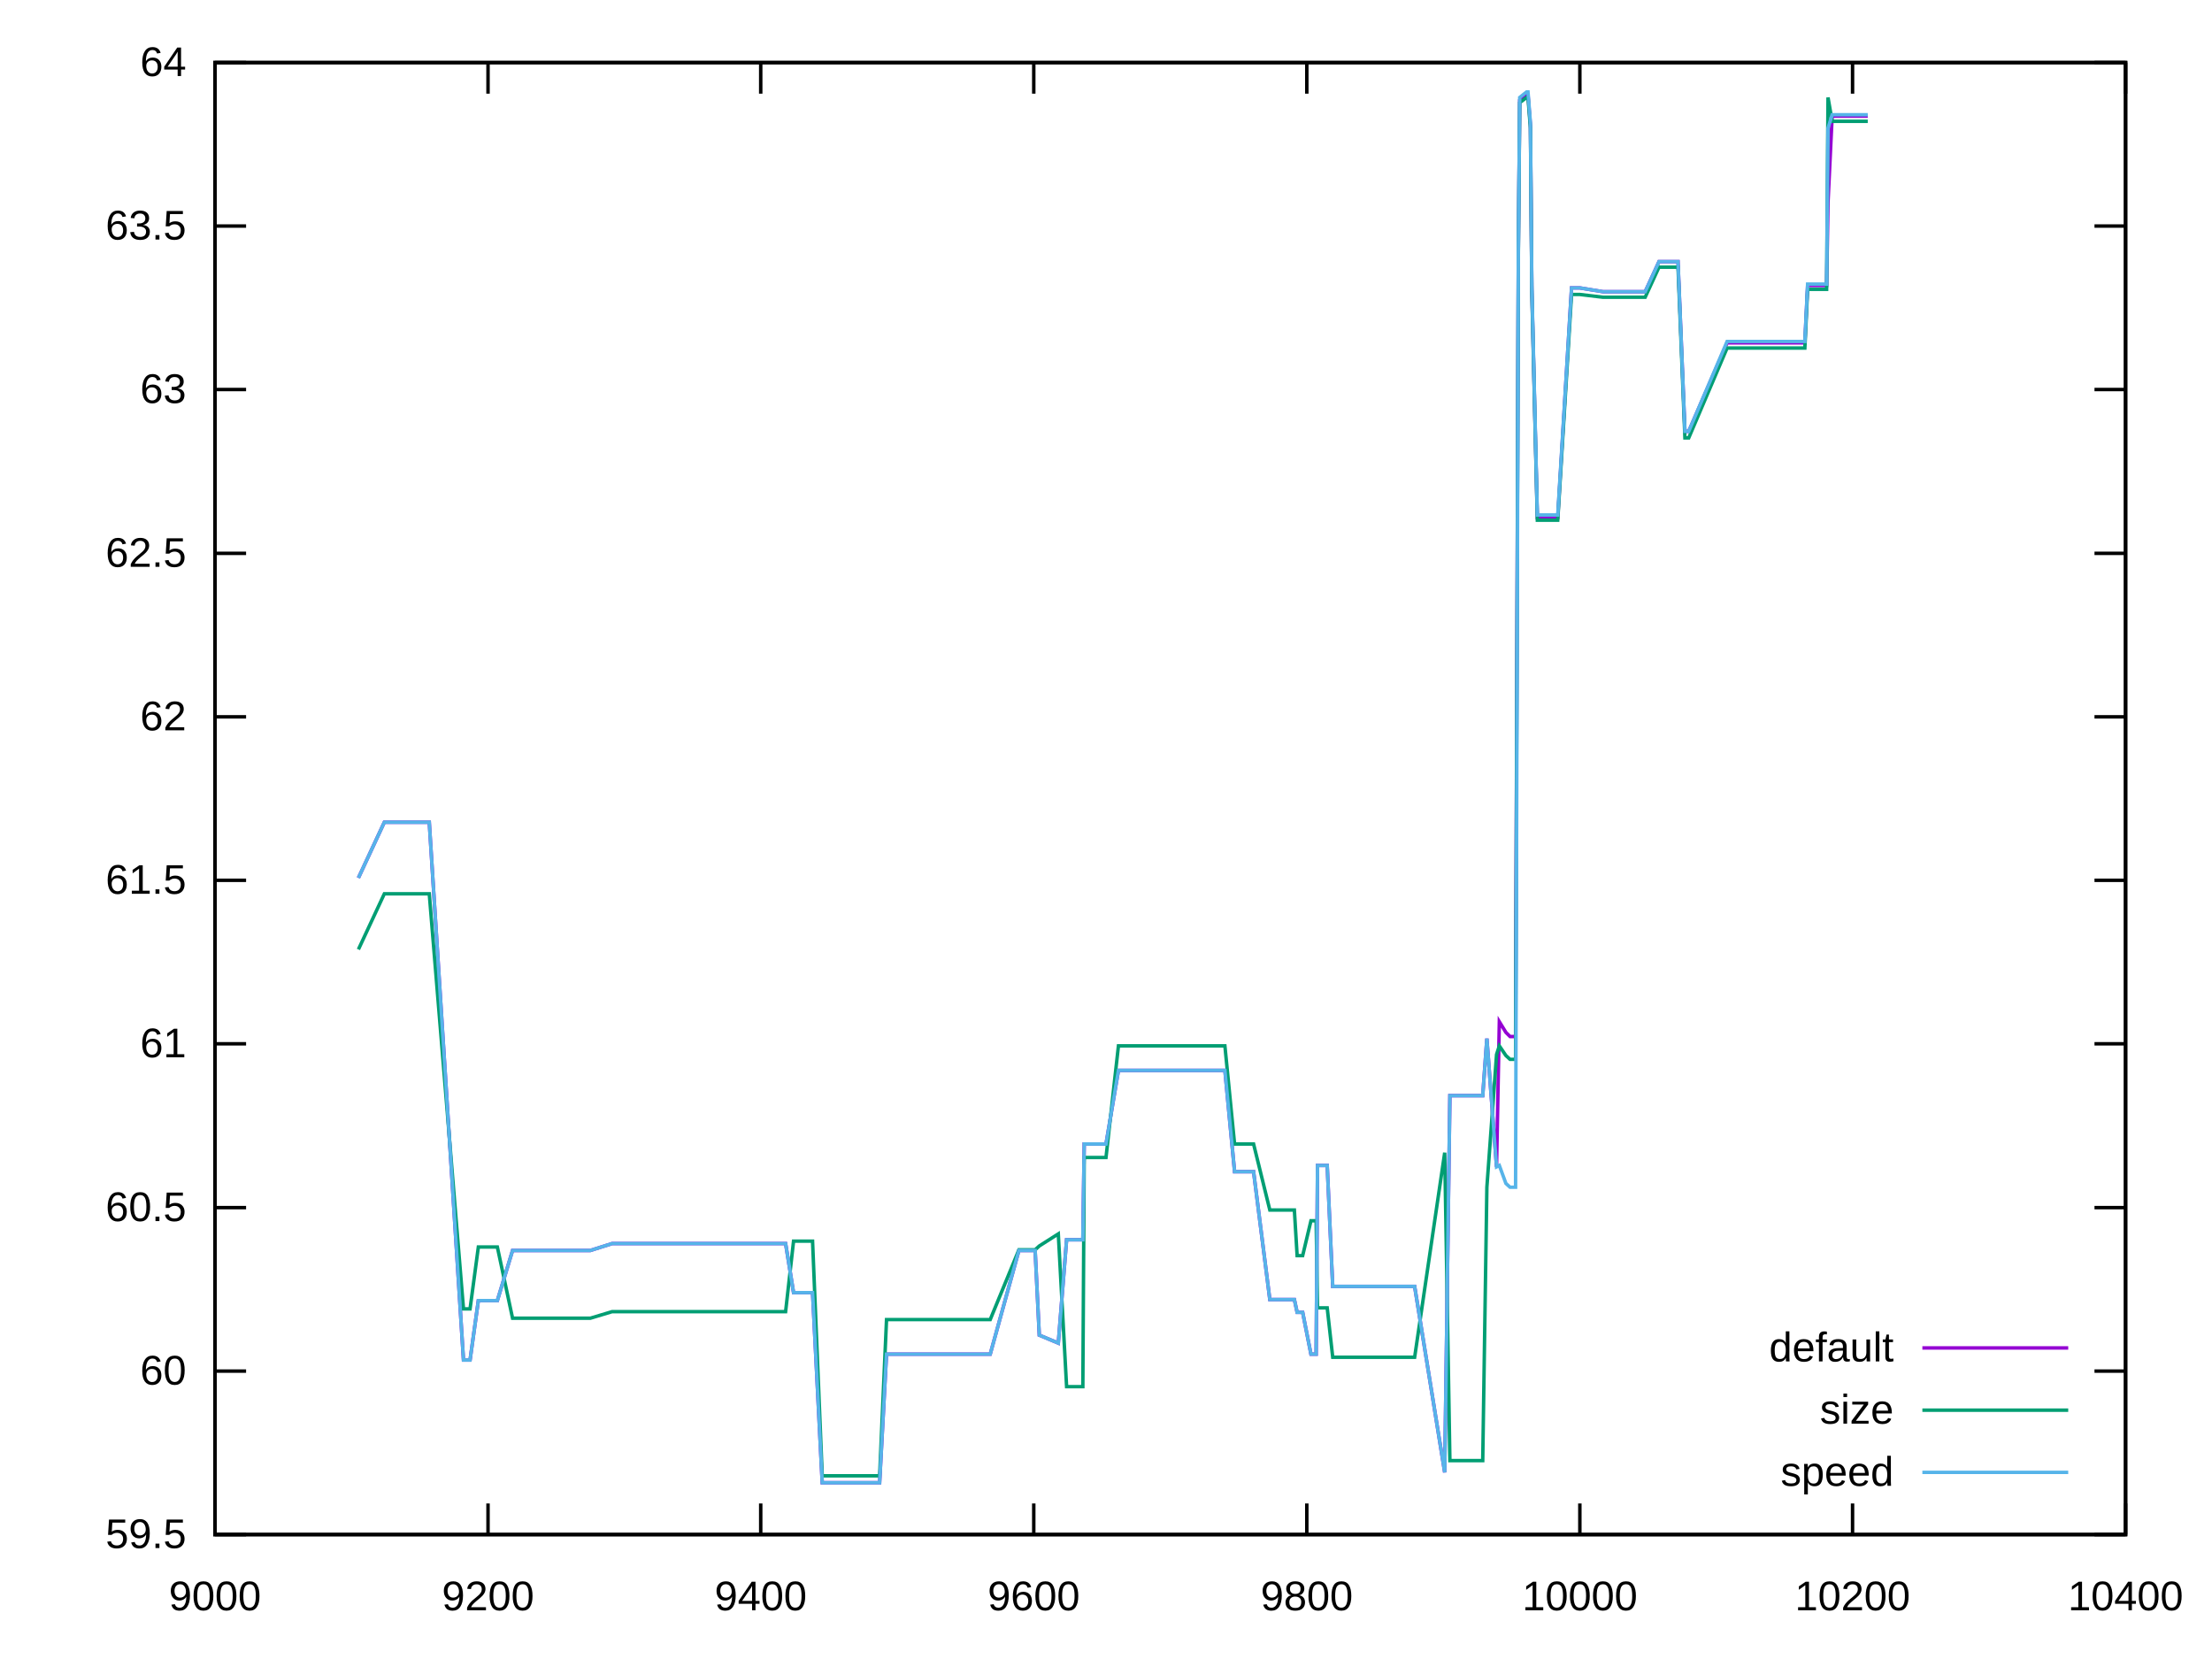
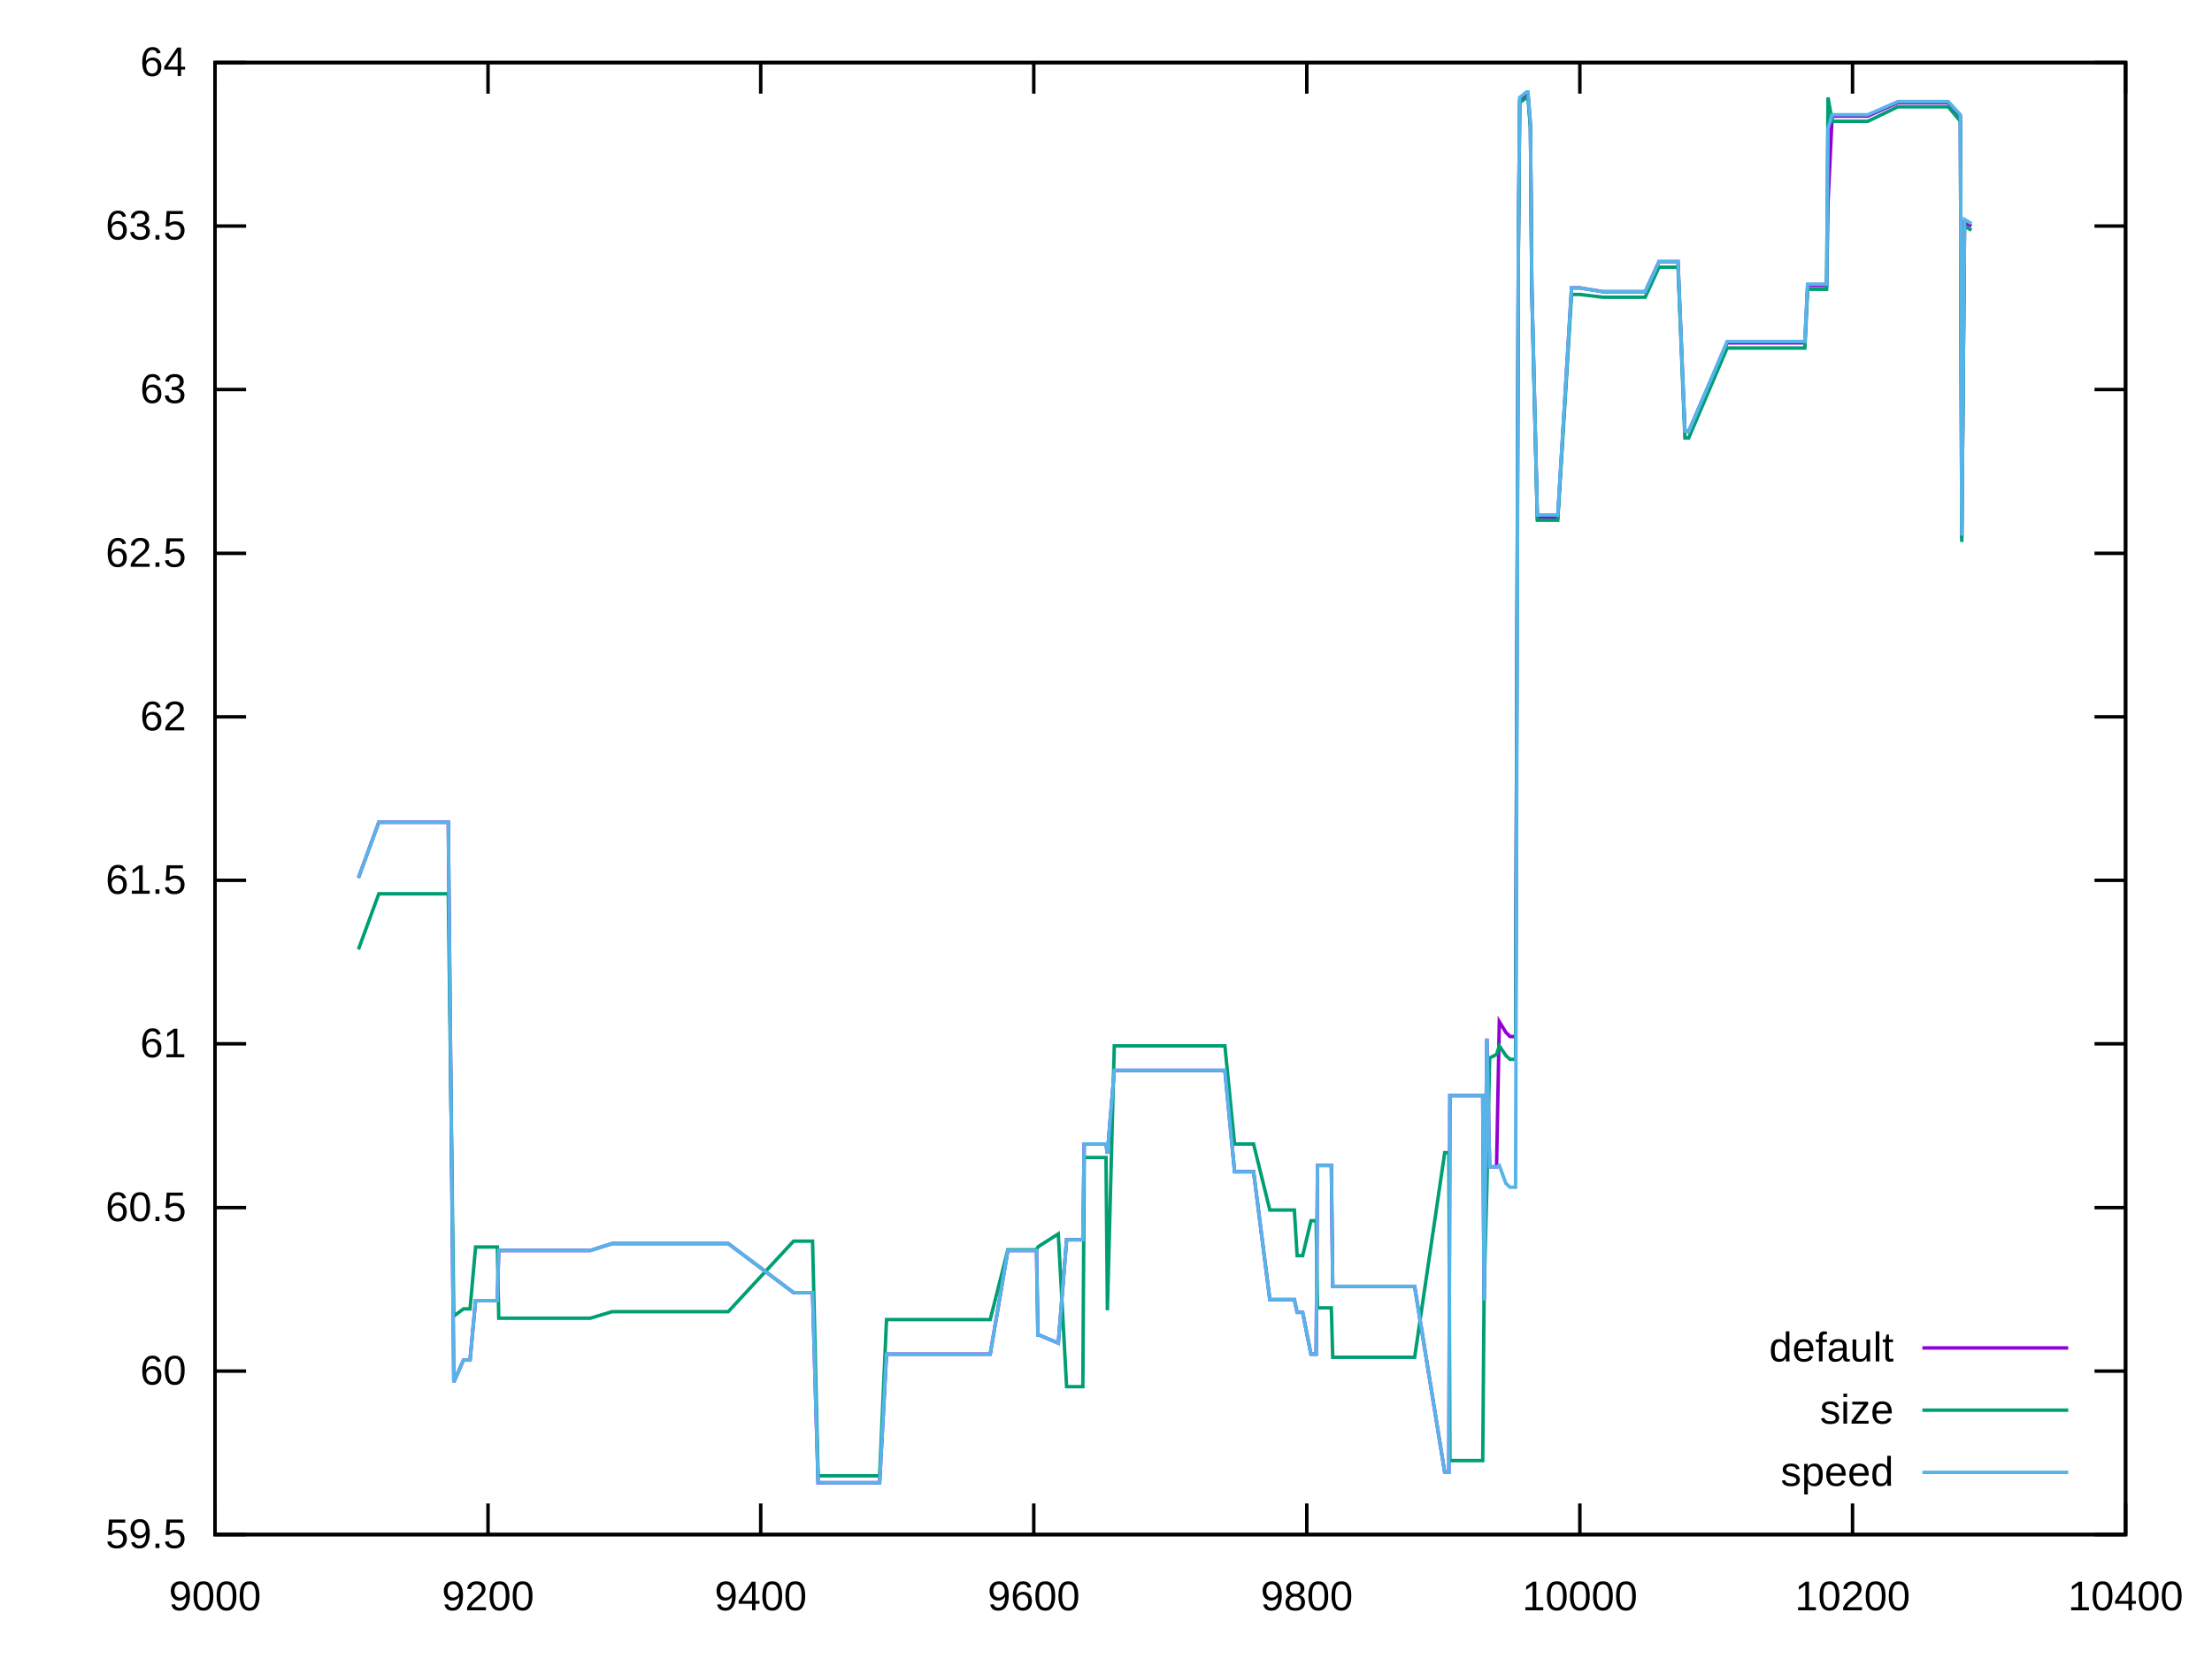
<svg xmlns="http://www.w3.org/2000/svg" xmlns:xlink="http://www.w3.org/1999/xlink" width="640" height="480" viewBox="0 0 640 480">
  <g id="gnuplot_canvas">
    <rect x="0" y="0" width="640" height="480" fill="none" />
    <defs>
      <circle id="gpDot" r="0.5" stroke-width="0.5" />
      <path id="gpPt0" stroke-width="0.222" stroke="currentColor" d="M-1,0 h2 M0,-1 v2" />
      <path id="gpPt1" stroke-width="0.222" stroke="currentColor" d="M-1,-1 L1,1 M1,-1 L-1,1" />
      <path id="gpPt2" stroke-width="0.222" stroke="currentColor" d="M-1,0 L1,0 M0,-1 L0,1 M-1,-1 L1,1 M-1,1 L1,-1" />
      <rect id="gpPt3" stroke-width="0.222" stroke="currentColor" x="-1" y="-1" width="2" height="2" />
      <rect id="gpPt4" stroke-width="0.222" stroke="currentColor" fill="currentColor" x="-1" y="-1" width="2" height="2" />
      <circle id="gpPt5" stroke-width="0.222" stroke="currentColor" cx="0" cy="0" r="1" />
      <use xlink:href="#gpPt5" id="gpPt6" fill="currentColor" stroke="none" />
      <path id="gpPt7" stroke-width="0.222" stroke="currentColor" d="M0,-1.33 L-1.33,0.67 L1.33,0.67 z" />
      <use xlink:href="#gpPt7" id="gpPt8" fill="currentColor" stroke="none" />
      <use xlink:href="#gpPt7" id="gpPt9" stroke="currentColor" transform="rotate(180)" />
      <use xlink:href="#gpPt9" id="gpPt10" fill="currentColor" stroke="none" />
      <use xlink:href="#gpPt3" id="gpPt11" stroke="currentColor" transform="rotate(45)" />
      <use xlink:href="#gpPt11" id="gpPt12" fill="currentColor" stroke="none" />
      <path id="gpPt13" stroke-width="0.222" stroke="currentColor" d="M0,1.330 L1.265,0.411 L0.782,-1.067 L-0.782,-1.076 L-1.265,0.411 z" />
      <use xlink:href="#gpPt13" id="gpPt14" fill="currentColor" stroke="none" />
      <filter id="textbox" filterUnits="objectBoundingBox" x="0" y="0" height="1" width="1">
        <feFlood flood-color="white" flood-opacity="1" result="bgnd" />
        <feComposite in="SourceGraphic" in2="bgnd" operator="atop" />
      </filter>
      <filter id="greybox" filterUnits="objectBoundingBox" x="0" y="0" height="1" width="1">
        <feFlood flood-color="lightgrey" flood-opacity="1" result="grey" />
        <feComposite in="SourceGraphic" in2="grey" operator="atop" />
      </filter>
    </defs>
    <g fill="none" color="white" stroke="currentColor" stroke-width="1.00" stroke-linecap="butt" stroke-linejoin="miter">
</g>
    <g fill="none" color="black" stroke="currentColor" stroke-width="1.00" stroke-linecap="butt" stroke-linejoin="miter">
      <path stroke="black" d="M62.2,444.0 L71.2,444.0 M615.0,444.0 L606.0,444.0  " />
      <g transform="translate(53.9,447.9)" stroke="none" fill="black" font-family="Arial" font-size="12.00" text-anchor="end">
        <text>
          <tspan font-family="Arial"> 59.5</tspan>
        </text>
      </g>
    </g>
    <g fill="none" color="black" stroke="currentColor" stroke-width="1.00" stroke-linecap="butt" stroke-linejoin="miter">
      <path stroke="black" d="M62.2,396.7 L71.2,396.7 M615.0,396.7 L606.0,396.7  " />
      <g transform="translate(53.9,400.6)" stroke="none" fill="black" font-family="Arial" font-size="12.00" text-anchor="end">
        <text>
          <tspan font-family="Arial"> 60</tspan>
        </text>
      </g>
    </g>
    <g fill="none" color="black" stroke="currentColor" stroke-width="1.00" stroke-linecap="butt" stroke-linejoin="miter">
      <path stroke="black" d="M62.2,349.4 L71.2,349.4 M615.0,349.4 L606.0,349.4  " />
      <g transform="translate(53.9,353.3)" stroke="none" fill="black" font-family="Arial" font-size="12.00" text-anchor="end">
        <text>
          <tspan font-family="Arial"> 60.5</tspan>
        </text>
      </g>
    </g>
    <g fill="none" color="black" stroke="currentColor" stroke-width="1.00" stroke-linecap="butt" stroke-linejoin="miter">
      <path stroke="black" d="M62.2,302.0 L71.2,302.0 M615.0,302.0 L606.0,302.0  " />
      <g transform="translate(53.9,305.9)" stroke="none" fill="black" font-family="Arial" font-size="12.00" text-anchor="end">
        <text>
          <tspan font-family="Arial"> 61</tspan>
        </text>
      </g>
    </g>
    <g fill="none" color="black" stroke="currentColor" stroke-width="1.00" stroke-linecap="butt" stroke-linejoin="miter">
      <path stroke="black" d="M62.2,254.7 L71.2,254.7 M615.0,254.7 L606.0,254.7  " />
      <g transform="translate(53.9,258.6)" stroke="none" fill="black" font-family="Arial" font-size="12.00" text-anchor="end">
        <text>
          <tspan font-family="Arial"> 61.5</tspan>
        </text>
      </g>
    </g>
    <g fill="none" color="black" stroke="currentColor" stroke-width="1.00" stroke-linecap="butt" stroke-linejoin="miter">
      <path stroke="black" d="M62.2,207.4 L71.2,207.4 M615.0,207.4 L606.0,207.4  " />
      <g transform="translate(53.9,211.3)" stroke="none" fill="black" font-family="Arial" font-size="12.00" text-anchor="end">
        <text>
          <tspan font-family="Arial"> 62</tspan>
        </text>
      </g>
    </g>
    <g fill="none" color="black" stroke="currentColor" stroke-width="1.00" stroke-linecap="butt" stroke-linejoin="miter">
      <path stroke="black" d="M62.2,160.1 L71.2,160.1 M615.0,160.1 L606.0,160.1  " />
      <g transform="translate(53.9,164.0)" stroke="none" fill="black" font-family="Arial" font-size="12.00" text-anchor="end">
        <text>
          <tspan font-family="Arial"> 62.5</tspan>
        </text>
      </g>
    </g>
    <g fill="none" color="black" stroke="currentColor" stroke-width="1.00" stroke-linecap="butt" stroke-linejoin="miter">
      <path stroke="black" d="M62.2,112.7 L71.2,112.7 M615.0,112.7 L606.0,112.7  " />
      <g transform="translate(53.9,116.6)" stroke="none" fill="black" font-family="Arial" font-size="12.00" text-anchor="end">
        <text>
          <tspan font-family="Arial"> 63</tspan>
        </text>
      </g>
    </g>
    <g fill="none" color="black" stroke="currentColor" stroke-width="1.00" stroke-linecap="butt" stroke-linejoin="miter">
      <path stroke="black" d="M62.2,65.4 L71.2,65.4 M615.0,65.4 L606.0,65.4  " />
      <g transform="translate(53.9,69.3)" stroke="none" fill="black" font-family="Arial" font-size="12.00" text-anchor="end">
        <text>
          <tspan font-family="Arial"> 63.5</tspan>
        </text>
      </g>
    </g>
    <g fill="none" color="black" stroke="currentColor" stroke-width="1.00" stroke-linecap="butt" stroke-linejoin="miter">
      <path stroke="black" d="M62.2,18.1 L71.2,18.1 M615.0,18.1 L606.0,18.1  " />
      <g transform="translate(53.9,22.0)" stroke="none" fill="black" font-family="Arial" font-size="12.00" text-anchor="end">
        <text>
          <tspan font-family="Arial"> 64</tspan>
        </text>
      </g>
    </g>
    <g fill="none" color="black" stroke="currentColor" stroke-width="1.00" stroke-linecap="butt" stroke-linejoin="miter">
      <path stroke="black" d="M62.2,444.0 L62.2,435.0 M62.2,18.1 L62.2,27.1  " />
      <g transform="translate(62.2,465.9)" stroke="none" fill="black" font-family="Arial" font-size="12.00" text-anchor="middle">
        <text>
          <tspan font-family="Arial"> 9000</tspan>
        </text>
      </g>
    </g>
    <g fill="none" color="black" stroke="currentColor" stroke-width="1.00" stroke-linecap="butt" stroke-linejoin="miter">
      <path stroke="black" d="M141.2,444.0 L141.2,435.0 M141.2,18.1 L141.2,27.1  " />
      <g transform="translate(141.2,465.9)" stroke="none" fill="black" font-family="Arial" font-size="12.00" text-anchor="middle">
        <text>
          <tspan font-family="Arial"> 9200</tspan>
        </text>
      </g>
    </g>
    <g fill="none" color="black" stroke="currentColor" stroke-width="1.00" stroke-linecap="butt" stroke-linejoin="miter">
      <path stroke="black" d="M220.1,444.0 L220.1,435.0 M220.1,18.1 L220.1,27.1  " />
      <g transform="translate(220.1,465.9)" stroke="none" fill="black" font-family="Arial" font-size="12.00" text-anchor="middle">
        <text>
          <tspan font-family="Arial"> 9400</tspan>
        </text>
      </g>
    </g>
    <g fill="none" color="black" stroke="currentColor" stroke-width="1.00" stroke-linecap="butt" stroke-linejoin="miter">
      <path stroke="black" d="M299.1,444.0 L299.1,435.0 M299.1,18.1 L299.1,27.1  " />
      <g transform="translate(299.1,465.9)" stroke="none" fill="black" font-family="Arial" font-size="12.00" text-anchor="middle">
        <text>
          <tspan font-family="Arial"> 9600</tspan>
        </text>
      </g>
    </g>
    <g fill="none" color="black" stroke="currentColor" stroke-width="1.00" stroke-linecap="butt" stroke-linejoin="miter">
      <path stroke="black" d="M378.1,444.0 L378.1,435.0 M378.1,18.1 L378.1,27.1  " />
      <g transform="translate(378.1,465.9)" stroke="none" fill="black" font-family="Arial" font-size="12.00" text-anchor="middle">
        <text>
          <tspan font-family="Arial"> 9800</tspan>
        </text>
      </g>
    </g>
    <g fill="none" color="black" stroke="currentColor" stroke-width="1.00" stroke-linecap="butt" stroke-linejoin="miter">
      <path stroke="black" d="M457.1,444.0 L457.1,435.0 M457.1,18.1 L457.1,27.1  " />
      <g transform="translate(457.1,465.9)" stroke="none" fill="black" font-family="Arial" font-size="12.00" text-anchor="middle">
        <text>
          <tspan font-family="Arial"> 10000</tspan>
        </text>
      </g>
    </g>
    <g fill="none" color="black" stroke="currentColor" stroke-width="1.00" stroke-linecap="butt" stroke-linejoin="miter">
      <path stroke="black" d="M536.0,444.0 L536.0,435.0 M536.0,18.1 L536.0,27.1  " />
      <g transform="translate(536.0,465.9)" stroke="none" fill="black" font-family="Arial" font-size="12.00" text-anchor="middle">
        <text>
          <tspan font-family="Arial"> 10200</tspan>
        </text>
      </g>
    </g>
    <g fill="none" color="black" stroke="currentColor" stroke-width="1.00" stroke-linecap="butt" stroke-linejoin="miter">
      <path stroke="black" d="M615.0,444.0 L615.0,435.0 M615.0,18.1 L615.0,27.1  " />
      <g transform="translate(615.0,465.9)" stroke="none" fill="black" font-family="Arial" font-size="12.00" text-anchor="middle">
        <text>
          <tspan font-family="Arial"> 10400</tspan>
        </text>
      </g>
    </g>
    <g fill="none" color="black" stroke="currentColor" stroke-width="1.00" stroke-linecap="butt" stroke-linejoin="miter">
</g>
    <g fill="none" color="black" stroke="currentColor" stroke-width="1.00" stroke-linecap="butt" stroke-linejoin="miter">
      <path stroke="black" d="M62.2,18.1 L62.2,444.0 L615.0,444.0 L615.0,18.1 L62.2,18.1 Z  " />
    </g>
    <g fill="none" color="black" stroke="currentColor" stroke-width="1.00" stroke-linecap="butt" stroke-linejoin="miter">
</g>
    <g id="gnuplot_plot_1">
      <g fill="none" color="black" stroke="currentColor" stroke-width="1.00" stroke-linecap="butt" stroke-linejoin="miter">
        <g transform="translate(547.9,393.9)" stroke="none" fill="black" font-family="Arial" font-size="12.00" text-anchor="end">
          <text>
            <tspan font-family="Arial">default</tspan>
          </text>
        </g>
      </g>
      <g fill="none" color="black" stroke="currentColor" stroke-width="1.00" stroke-linecap="butt" stroke-linejoin="miter">
-         <path stroke="rgb(148,   0, 211)" d="M556.2,390.0 L598.4,390.0 M103.7,254.0 L111.2,237.9 L112.3,237.9 L116.7,237.9 L124.2,237.9 L134.1,393.5   L136.0,393.5 L138.4,376.3 L143.9,376.3 L148.3,361.8 L154.2,361.8 L163.3,361.8 L170.8,361.8 L177.1,359.8   L183.4,359.8 L188.2,359.8 L202.0,359.8 L210.7,359.8 L224.1,359.8 L227.3,359.8 L229.6,374.0 L235.1,374.0   L237.9,429.0 L240.7,429.0 L244.2,429.0 L250.9,429.0 L254.5,429.0 L256.5,391.8 L256.9,391.8 L258.8,391.8   L267.9,391.8 L275.4,391.8 L279.4,391.8 L286.5,391.8 L294.8,361.8 L297.5,361.8 L299.5,361.8 L300.7,386.3   L306.2,388.6 L308.6,358.7 L311.7,358.7 L312.9,358.7 L313.3,358.7 L313.7,331.0 L314.1,331.0 L314.9,331.0   L316.9,331.0 L317.3,331.0 L318.5,331.0 L319.3,331.0 L320.0,331.0 L323.6,309.7 L325.2,309.7 L330.3,309.7   L341.4,309.7 L350.4,309.7 L354.4,309.7 L357.2,339.0 L358.7,339.0 L362.7,339.0 L367.4,376.0 L371.8,376.0   L374.5,376.0 L375.3,379.7 L376.9,379.7 L379.3,391.8 L380.8,391.8 L381.2,337.2 L384.0,337.2 L385.6,372.2   L386.0,372.2 L389.9,372.2 L392.3,372.2 L409.3,372.2 L418.0,426.0 L419.5,317.0 L427.8,317.0 L429.0,317.0   L430.2,300.5 L433.0,337.6 L433.8,295.6 L435.7,298.7 L436.9,299.9 L438.5,299.9 L439.3,73.1 L439.7,29.0   L441.7,27.5 L442.1,27.5 L442.8,36.3 L443.2,83.3 L444.8,149.8 L447.6,149.8 L450.7,149.8 L454.7,83.3   L455.9,83.3 L457.1,83.3 L463.8,84.4 L476.0,84.4 L480.0,75.7 L484.3,75.7 L485.5,75.7 L487.5,124.8   L488.6,124.8 L499.7,99.2 L506.0,99.2 L515.1,99.2 L521.4,99.2 L522.2,99.2 L523.0,82.6 L525.8,82.6   L528.5,82.6 L528.9,58.6 L530.1,33.6 L532.9,33.6 L539.6,33.6 L540.4,33.6  " />
+         <path stroke="rgb(148,   0, 211)" d="M556.2,390.0 L598.4,390.0 M103.7,254.0 L109.6,237.9 L111.2,237.9 L112.3,237.9 L116.7,237.9 L124.2,237.9   L129.7,237.9 L131.3,399.9 L134.1,393.5 L136.0,393.5 L137.6,376.3 L138.4,376.3 L143.9,376.3 L144.3,361.8   L148.3,361.8 L154.2,361.8 L163.3,361.8 L170.8,361.8 L177.1,359.8 L183.4,359.8 L185.0,359.8 L188.2,359.8   L202.0,359.8 L210.7,359.8 L229.6,374.0 L235.1,374.0 L236.7,429.0 L237.9,429.0 L240.7,429.0 L244.2,429.0   L250.9,429.0 L254.5,429.0 L256.5,391.8 L256.9,391.8 L258.8,391.8 L267.9,391.8 L275.4,391.8 L279.4,391.8   L286.5,391.8 L291.6,361.8 L294.8,361.8 L297.5,361.8 L299.5,361.8 L299.9,361.8 L300.3,386.3 L300.7,386.3   L306.2,388.6 L308.6,358.7 L311.7,358.7 L312.9,358.7 L313.3,358.7 L313.7,331.0 L314.1,331.0 L314.9,331.0   L316.9,331.0 L317.3,331.0 L318.5,331.0 L319.3,331.0 L320.0,331.0 L320.4,333.8 L322.4,309.7 L323.6,309.7   L324.4,309.7 L324.8,309.7 L325.2,309.7 L330.3,309.7 L341.4,309.7 L350.4,309.7 L354.4,309.7 L357.2,339.0   L358.7,339.0 L362.7,339.0 L367.4,376.0 L371.8,376.0 L374.1,376.0 L374.5,376.0 L375.3,379.7 L376.9,379.7   L379.3,391.8 L380.8,391.8 L381.2,337.2 L384.0,337.2 L385.2,337.2 L385.6,372.2 L386.0,372.2 L389.9,372.2   L390.7,372.2 L392.3,372.2 L409.3,372.2 L418.0,426.0 L419.2,426.0 L419.5,317.0 L425.1,317.0 L427.8,317.0   L428.6,317.0 L429.0,317.0 L429.4,376.3 L430.2,300.5 L431.0,337.6 L433.0,337.6 L433.8,295.6 L435.7,298.7   L436.9,299.9 L438.5,299.9 L439.3,73.1 L439.7,29.0 L441.7,27.5 L442.1,27.5 L442.8,36.3 L443.2,83.3   L444.8,149.8 L447.6,149.8 L450.7,149.8 L454.7,83.3 L455.9,83.3 L457.1,83.3 L463.8,84.4 L476.0,84.4   L480.0,75.7 L484.3,75.7 L485.5,75.7 L487.5,124.8 L488.6,124.8 L499.7,99.2 L506.0,99.2 L515.1,99.2   L521.4,99.2 L522.2,99.2 L523.0,82.6 L525.8,82.6 L528.5,82.6 L528.9,58.6 L530.1,33.6 L532.9,33.6   L539.6,33.6 L540.4,33.6 L549.1,29.7 L550.6,29.7 L551.8,29.7 L563.7,29.7 L567.2,33.6 L567.6,155.7   L568.4,64.3 L570.4,65.4  " />
      </g>
    </g>
    <g id="gnuplot_plot_2">
      <g fill="none" color="black" stroke="currentColor" stroke-width="1.00" stroke-linecap="butt" stroke-linejoin="miter">
        <g transform="translate(547.9,411.9)" stroke="none" fill="black" font-family="Arial" font-size="12.00" text-anchor="end">
          <text>
            <tspan font-family="Arial">size</tspan>
          </text>
        </g>
      </g>
      <g fill="none" color="black" stroke="currentColor" stroke-width="1.00" stroke-linecap="butt" stroke-linejoin="miter">
-         <path stroke="rgb(  0, 158, 115)" d="M556.2,408.0 L598.4,408.0 M103.7,274.7 L111.2,258.6 L112.3,258.6 L116.7,258.6 L124.2,258.6 L134.1,378.7   L136.0,378.7 L138.4,360.8 L143.9,360.8 L148.3,381.4 L154.2,381.4 L163.3,381.4 L170.8,381.4 L177.1,379.5   L183.4,379.5 L188.2,379.5 L202.0,379.5 L210.7,379.5 L224.1,379.5 L227.3,379.5 L229.6,359.1 L235.1,359.1   L237.9,427.0 L240.7,427.0 L244.2,427.0 L250.9,427.0 L254.5,427.0 L256.5,381.8 L256.9,381.8 L258.8,381.8   L267.9,381.8 L275.4,381.8 L279.4,381.8 L286.5,381.8 L294.8,361.6 L297.5,361.6 L299.5,361.6 L300.7,360.5   L306.2,357.0 L308.6,401.2 L311.7,401.2 L312.9,401.2 L313.3,401.2 L313.7,334.9 L314.1,334.9 L314.9,334.9   L316.9,334.9 L317.3,334.9 L318.5,334.9 L319.3,334.9 L320.0,334.9 L323.6,302.6 L325.2,302.6 L330.3,302.6   L341.4,302.6 L350.4,302.6 L354.4,302.6 L357.2,331.0 L358.7,331.0 L362.7,331.0 L367.4,350.1 L371.8,350.1   L374.5,350.1 L375.3,363.3 L376.9,363.3 L379.3,353.2 L380.8,353.2 L381.2,378.4 L384.0,378.4 L385.6,392.7   L386.0,392.7 L389.9,392.7 L392.3,392.7 L409.3,392.7 L418.0,333.5 L419.5,422.6 L427.8,422.6 L429.0,422.6   L430.2,343.5 L433.0,305.1 L433.8,302.6 L435.7,305.4 L436.9,306.5 L438.5,306.5 L439.3,74.6 L439.7,29.7   L441.7,28.2 L442.1,28.2 L442.8,37.1 L443.2,84.1 L444.8,150.5 L447.6,150.5 L450.7,150.5 L454.7,85.2   L455.9,85.2 L457.1,85.2 L463.8,86.0 L476.0,86.0 L480.0,77.3 L484.3,77.3 L485.5,77.3 L487.5,126.7   L488.6,126.7 L499.7,100.7 L506.0,100.7 L515.1,100.7 L521.4,100.7 L522.2,100.7 L523.0,83.7 L525.8,83.7   L528.5,83.7 L528.9,28.2 L530.1,35.1 L532.9,35.1 L539.6,35.1 L540.4,35.1  " />
+         <path stroke="rgb(  0, 158, 115)" d="M556.2,408.0 L598.4,408.0 M103.7,274.7 L109.6,258.6 L111.2,258.6 L112.3,258.6 L116.7,258.6 L124.2,258.6   L129.7,258.6 L131.3,380.8 L134.1,378.7 L136.0,378.7 L137.6,360.8 L138.4,360.8 L143.9,360.8 L144.3,381.4   L148.3,381.4 L154.2,381.4 L163.3,381.4 L170.8,381.4 L177.1,379.5 L183.4,379.5 L185.0,379.5 L188.2,379.5   L202.0,379.5 L210.7,379.5 L229.6,359.1 L235.1,359.1 L236.7,427.0 L237.9,427.0 L240.7,427.0 L244.2,427.0   L250.9,427.0 L254.5,427.0 L256.5,381.8 L256.9,381.8 L258.8,381.8 L267.9,381.8 L275.4,381.8 L279.4,381.8   L286.5,381.8 L291.6,361.6 L294.8,361.6 L297.5,361.6 L299.5,361.6 L299.9,361.6 L300.3,360.8 L300.7,360.5   L306.2,357.0 L308.6,401.2 L311.7,401.2 L312.9,401.2 L313.3,401.2 L313.7,334.9 L314.1,334.9 L314.9,334.9   L316.9,334.9 L317.3,334.9 L318.5,334.9 L319.3,334.9 L320.0,334.9 L320.4,379.1 L322.4,302.6 L323.6,302.6   L324.4,302.6 L324.8,302.6 L325.2,302.6 L330.3,302.6 L341.4,302.6 L350.4,302.6 L354.4,302.6 L357.2,331.0   L358.7,331.0 L362.7,331.0 L367.4,350.1 L371.8,350.1 L374.1,350.1 L374.5,350.1 L375.3,363.3 L376.9,363.3   L379.3,353.2 L380.8,353.2 L381.2,378.4 L384.0,378.4 L385.2,378.4 L385.6,392.7 L386.0,392.7 L389.9,392.7   L390.7,392.7 L392.3,392.7 L409.3,392.7 L418.0,333.5 L419.2,333.5 L419.5,422.6 L425.1,422.6 L427.8,422.6   L428.6,422.6 L429.0,422.6 L429.4,373.6 L430.2,343.5 L431.0,306.1 L433.0,305.1 L433.8,302.6 L435.7,305.4   L436.9,306.5 L438.5,306.5 L439.3,74.6 L439.7,29.7 L441.7,28.2 L442.1,28.2 L442.8,37.1 L443.2,84.1   L444.8,150.5 L447.6,150.5 L450.7,150.5 L454.7,85.2 L455.9,85.2 L457.1,85.2 L463.8,86.0 L476.0,86.0   L480.0,77.3 L484.3,77.3 L485.5,77.3 L487.5,126.7 L488.6,126.7 L499.7,100.7 L506.0,100.7 L515.1,100.7   L521.4,100.7 L522.2,100.7 L523.0,83.7 L525.8,83.7 L528.5,83.7 L528.9,28.2 L530.1,35.1 L532.9,35.1   L539.6,35.1 L540.4,35.1 L549.1,30.9 L550.6,30.9 L551.8,30.9 L563.7,30.9 L567.2,35.1 L567.6,156.8   L568.4,65.4 L570.4,66.6  " />
      </g>
    </g>
    <g id="gnuplot_plot_3">
      <g fill="none" color="black" stroke="currentColor" stroke-width="1.00" stroke-linecap="butt" stroke-linejoin="miter">
        <g transform="translate(547.9,429.9)" stroke="none" fill="black" font-family="Arial" font-size="12.00" text-anchor="end">
          <text>
            <tspan font-family="Arial">speed</tspan>
          </text>
        </g>
      </g>
      <g fill="none" color="black" stroke="currentColor" stroke-width="1.00" stroke-linecap="butt" stroke-linejoin="miter">
-         <path stroke="rgb( 86, 180, 233)" d="M556.2,426.0 L598.4,426.0 M103.7,254.0 L111.2,237.9 L112.3,237.9 L116.7,237.9 L124.2,237.9 L134.1,393.5   L136.0,393.5 L138.4,376.3 L143.9,376.3 L148.3,361.8 L154.2,361.8 L163.3,361.8 L170.8,361.8 L177.1,359.8   L183.4,359.8 L188.2,359.8 L202.0,359.8 L210.7,359.8 L224.1,359.8 L227.3,359.8 L229.6,374.0 L235.1,374.0   L237.9,429.0 L240.7,429.0 L244.2,429.0 L250.9,429.0 L254.5,429.0 L256.5,391.8 L256.9,391.8 L258.8,391.8   L267.9,391.8 L275.4,391.8 L279.4,391.8 L286.5,391.8 L294.8,361.8 L297.5,361.8 L299.5,361.8 L300.7,386.3   L306.2,388.6 L308.6,358.7 L311.7,358.7 L312.9,358.7 L313.3,358.7 L313.7,331.0 L314.1,331.0 L314.9,331.0   L316.9,331.0 L317.3,331.0 L318.5,331.0 L319.3,331.0 L320.0,331.0 L323.6,309.7 L325.2,309.7 L330.3,309.7   L341.4,309.7 L350.4,309.7 L354.4,309.7 L357.2,339.0 L358.7,339.0 L362.7,339.0 L367.4,376.0 L371.8,376.0   L374.5,376.0 L375.3,379.7 L376.9,379.7 L379.3,391.8 L380.8,391.8 L381.2,337.2 L384.0,337.2 L385.6,372.2   L386.0,372.2 L389.9,372.2 L392.3,372.2 L409.3,372.2 L418.0,426.0 L419.5,317.0 L427.8,317.0 L429.0,317.0   L430.2,300.5 L433.0,337.6 L433.8,337.2 L435.7,342.4 L436.9,343.5 L438.5,343.5 L439.3,73.1 L439.7,28.2   L441.7,26.6 L442.1,26.6 L442.8,35.5 L443.2,82.6 L444.8,149.0 L447.6,149.0 L450.7,149.0 L454.7,83.3   L455.9,83.3 L457.1,83.3 L463.8,84.4 L476.0,84.4 L480.0,75.7 L484.3,75.7 L485.5,75.7 L487.5,124.8   L488.6,124.8 L499.7,98.8 L506.0,98.8 L515.1,98.8 L521.4,98.8 L522.2,98.8 L523.0,82.2 L525.8,82.2   L528.5,82.2 L528.9,37.1 L530.1,33.2 L532.9,33.2 L539.6,33.2 L540.4,33.2  " />
+         <path stroke="rgb( 86, 180, 233)" d="M556.2,426.0 L598.4,426.0 M103.7,254.0 L109.6,237.9 L111.2,237.9 L112.3,237.9 L116.7,237.9 L124.2,237.9   L129.7,237.9 L131.3,399.9 L134.1,393.5 L136.0,393.5 L137.6,376.3 L138.4,376.3 L143.9,376.3 L144.3,361.8   L148.3,361.8 L154.2,361.8 L163.3,361.8 L170.8,361.8 L177.1,359.8 L183.4,359.8 L185.0,359.8 L188.2,359.8   L202.0,359.8 L210.7,359.8 L229.6,374.0 L235.1,374.0 L236.7,429.0 L237.9,429.0 L240.7,429.0 L244.2,429.0   L250.9,429.0 L254.5,429.0 L256.5,391.8 L256.9,391.8 L258.8,391.8 L267.9,391.8 L275.4,391.8 L279.4,391.8   L286.5,391.8 L291.6,361.8 L294.8,361.8 L297.5,361.8 L299.5,361.8 L299.9,361.8 L300.3,386.3 L300.7,386.3   L306.2,388.6 L308.6,358.7 L311.7,358.7 L312.9,358.7 L313.3,358.7 L313.7,331.0 L314.1,331.0 L314.9,331.0   L316.9,331.0 L317.3,331.0 L318.5,331.0 L319.3,331.0 L320.0,331.0 L320.4,333.8 L322.4,309.7 L323.6,309.7   L324.4,309.7 L324.8,309.7 L325.2,309.7 L330.3,309.7 L341.4,309.7 L350.4,309.7 L354.4,309.7 L357.2,339.0   L358.7,339.0 L362.7,339.0 L367.4,376.0 L371.8,376.0 L374.1,376.0 L374.5,376.0 L375.3,379.7 L376.9,379.7   L379.3,391.8 L380.8,391.8 L381.2,337.2 L384.0,337.2 L385.2,337.2 L385.6,372.2 L386.0,372.2 L389.9,372.2   L390.7,372.2 L392.3,372.2 L409.3,372.2 L418.0,426.0 L419.2,426.0 L419.5,317.0 L425.1,317.0 L427.8,317.0   L428.6,317.0 L429.0,317.0 L429.4,376.3 L430.2,300.5 L431.0,337.6 L433.0,337.6 L433.8,337.2 L435.7,342.4   L436.9,343.5 L438.5,343.5 L439.3,73.1 L439.7,28.2 L441.7,26.6 L442.1,26.6 L442.8,35.5 L443.2,82.6   L444.8,149.0 L447.6,149.0 L450.7,149.0 L454.7,83.3 L455.9,83.3 L457.1,83.3 L463.8,84.4 L476.0,84.4   L480.0,75.7 L484.3,75.7 L485.5,75.7 L487.5,124.8 L488.6,124.8 L499.7,98.8 L506.0,98.8 L515.1,98.8   L521.4,98.8 L522.2,98.8 L523.0,82.2 L525.8,82.2 L528.5,82.2 L528.9,37.1 L530.1,33.2 L532.9,33.2   L539.6,33.2 L540.4,33.2 L549.1,29.4 L550.6,29.4 L551.8,29.4 L563.7,29.4 L567.2,33.2 L567.6,155.0   L568.4,63.5 L570.4,64.7  " />
      </g>
    </g>
    <g fill="none" color="white" stroke="rgb( 86, 180, 233)" stroke-width="2.00" stroke-linecap="butt" stroke-linejoin="miter">
</g>
    <g fill="none" color="black" stroke="currentColor" stroke-width="2.00" stroke-linecap="butt" stroke-linejoin="miter">
</g>
    <g fill="none" color="black" stroke="black" stroke-width="1.00" stroke-linecap="butt" stroke-linejoin="miter">
</g>
    <g fill="none" color="black" stroke="currentColor" stroke-width="1.00" stroke-linecap="butt" stroke-linejoin="miter">
      <path stroke="black" d="M62.2,18.1 L62.2,444.0 L615.0,444.0 L615.0,18.1 L62.2,18.1 Z  " />
    </g>
    <g fill="none" color="black" stroke="currentColor" stroke-width="1.00" stroke-linecap="butt" stroke-linejoin="miter">
</g>
  </g>
</svg>
